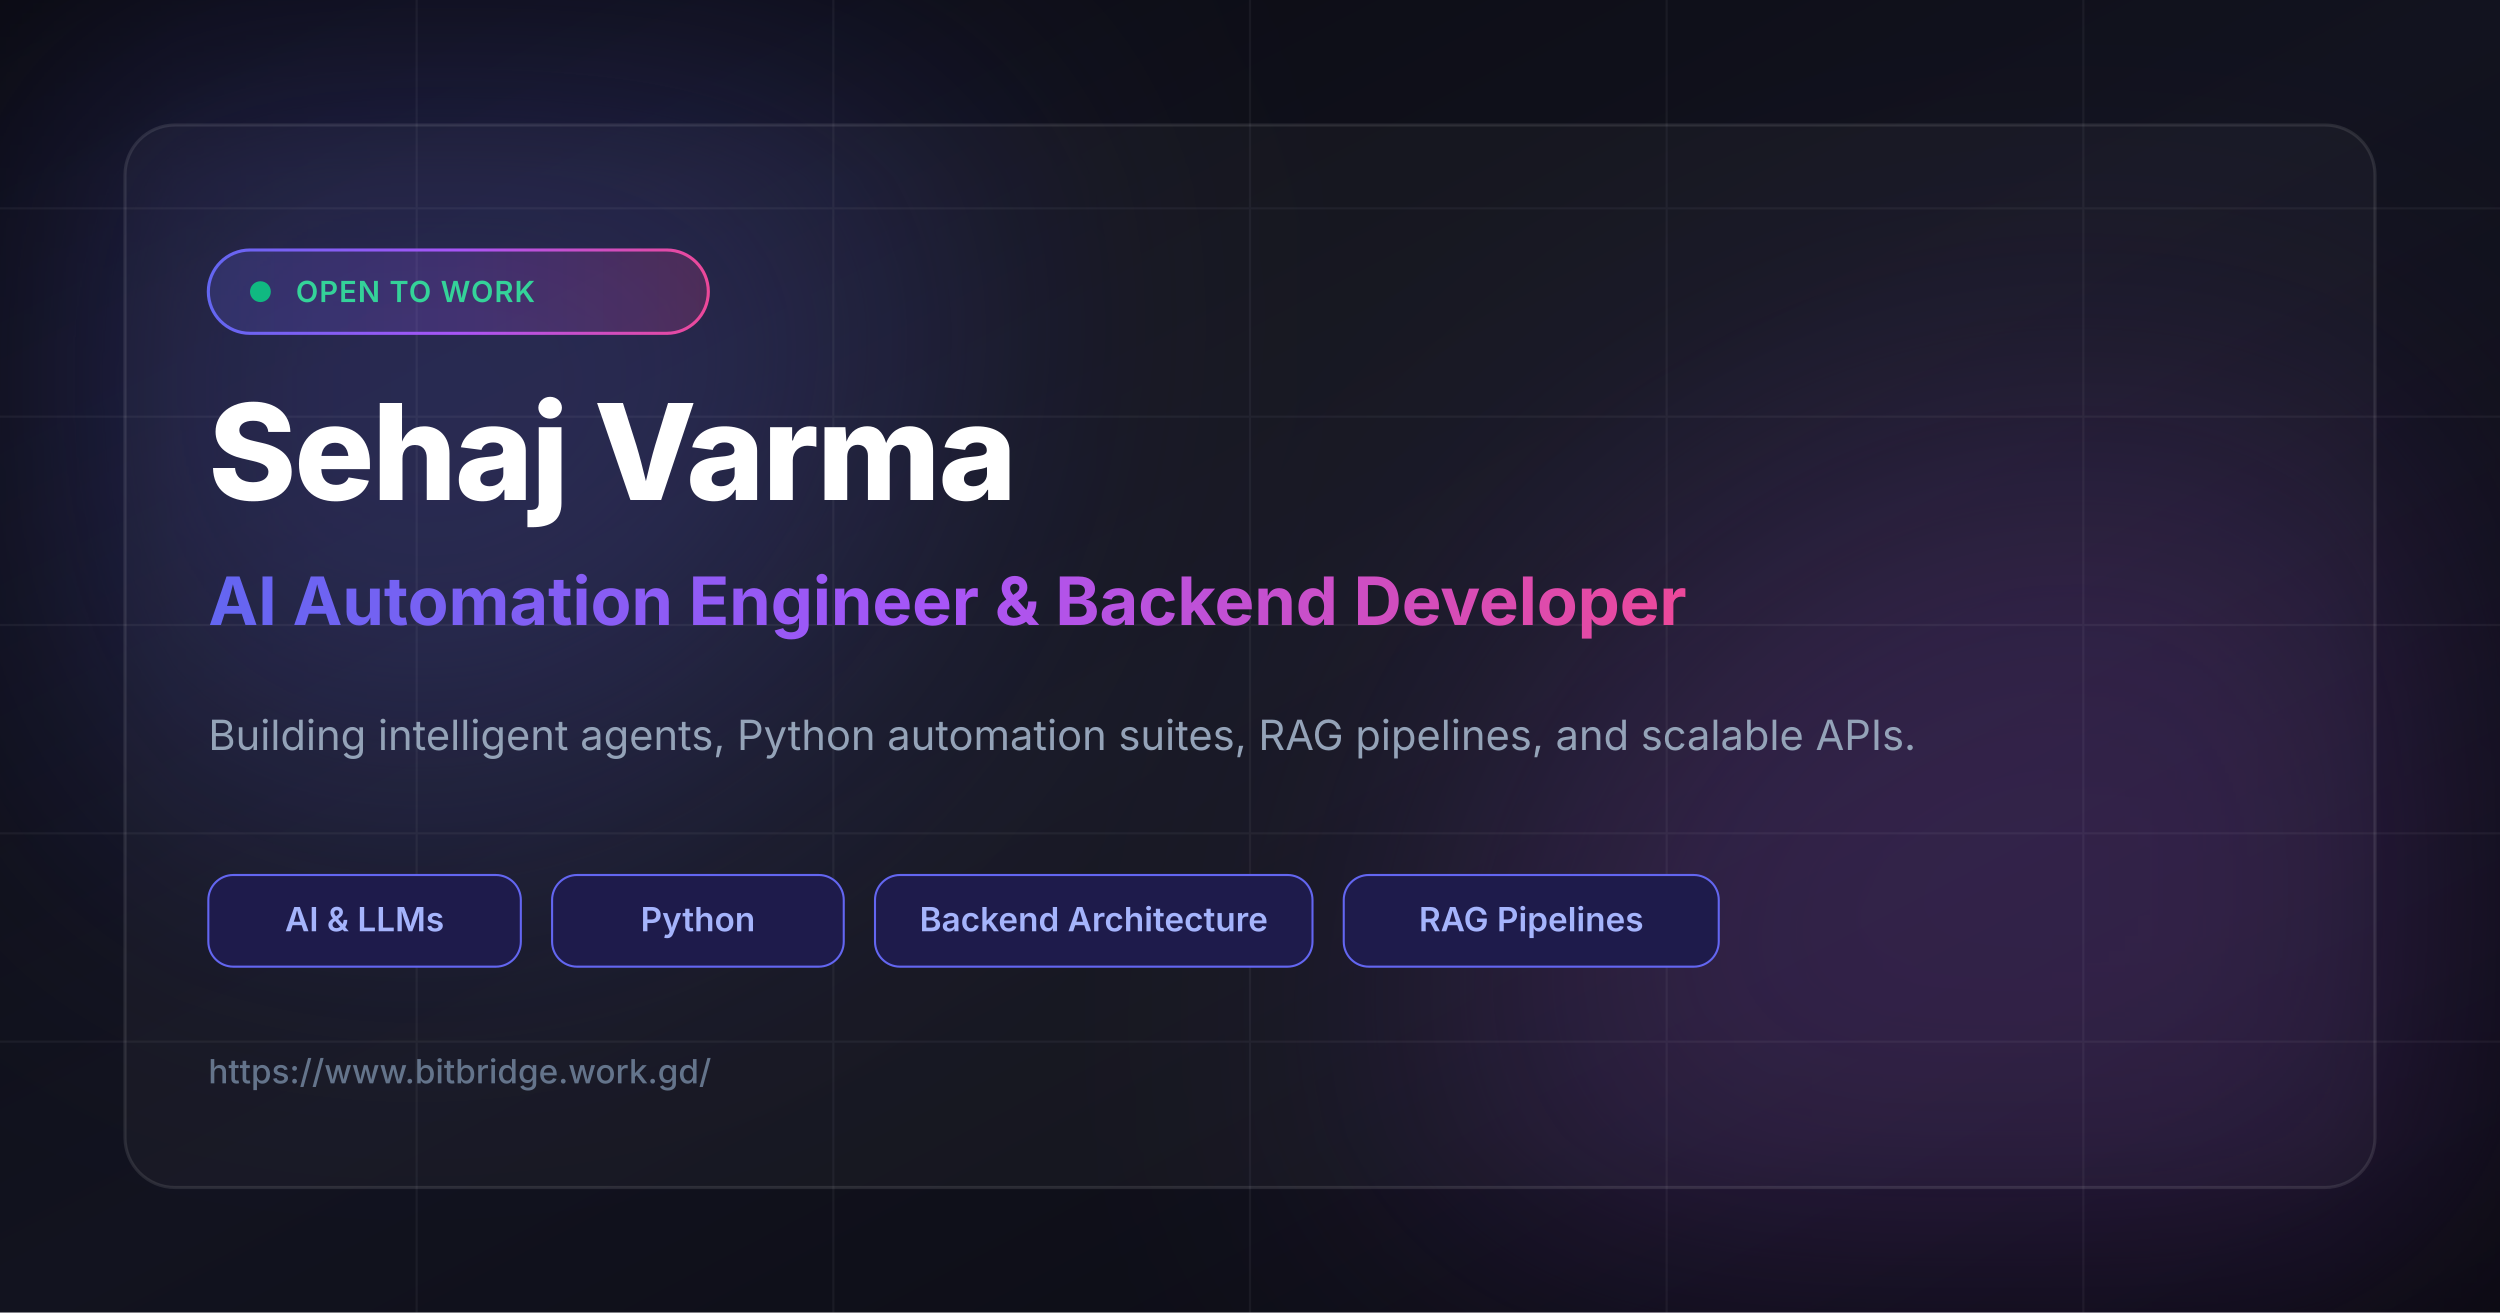
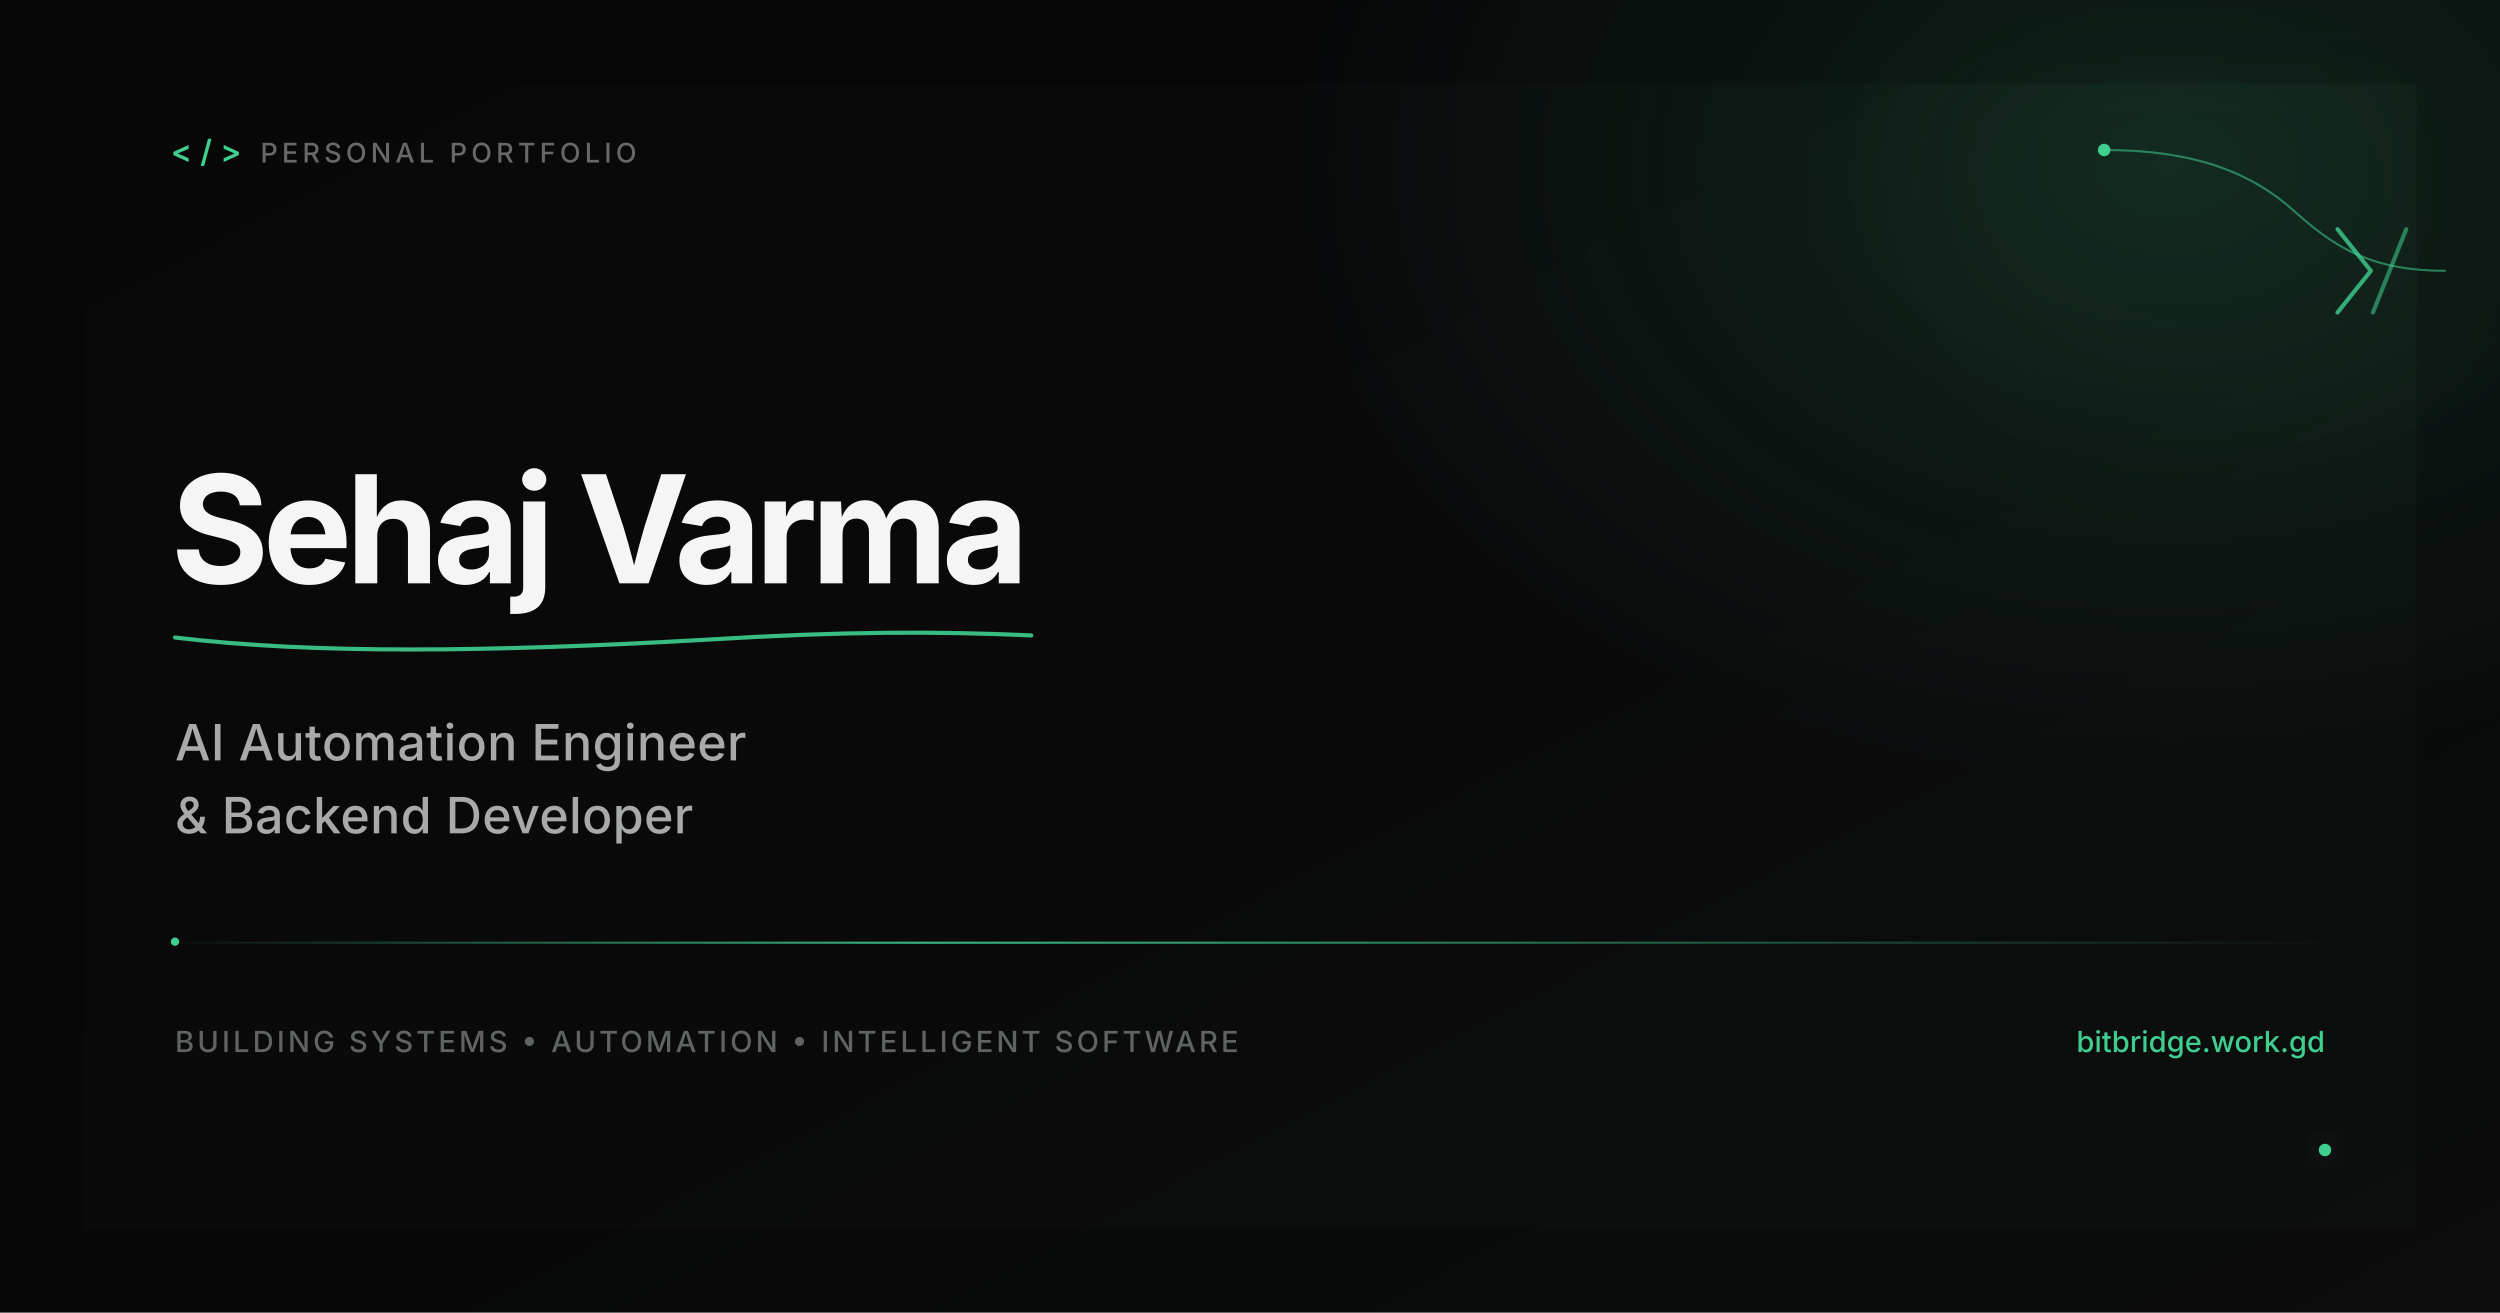
<svg xmlns="http://www.w3.org/2000/svg" viewBox="0 0 1200 630" width="1200" height="630">
  <defs>
-     <linearGradient id="bg" x1="0%" y1="0%" x2="100%" y2="100%">
-       <stop offset="0%" stop-color="#09090f" />
-       <stop offset="50%" stop-color="#12131f" />
-       <stop offset="100%" stop-color="#09090f" />
+     <linearGradient id="bg" x1="0" y1="0" x2="1" y2="1">
+       <stop offset="0%" stop-color="#080809" />
+       <stop offset="55%" stop-color="#0a0a0b" />
+       <stop offset="100%" stop-color="#0d0f0e" />
    </linearGradient>
-     <linearGradient id="primary-glow" x1="0%" y1="0%" x2="100%" y2="0%">
-       <stop offset="0%" stop-color="#6366f1" />
-       <stop offset="50%" stop-color="#a855f7" />
-       <stop offset="100%" stop-color="#ec4899" />
+     <linearGradient id="greenLine" x1="0" y1="0" x2="1" y2="0">
+       <stop offset="0%" stop-color="#3ecf8e" stop-opacity="0" />
+       <stop offset="35%" stop-color="#3ecf8e" stop-opacity=".9" />
+       <stop offset="100%" stop-color="#3ecf8e" stop-opacity="0" />
    </linearGradient>
-     <linearGradient id="accent-cyan" x1="0%" y1="0%" x2="100%" y2="100%">
-       <stop offset="0%" stop-color="#06b6d4" />
-       <stop offset="100%" stop-color="#3b82f6" />
-     </linearGradient>
-     <filter id="blur-orb" x="-50%" y="-50%" width="200%" height="200%">
-       <feGaussianBlur stdDeviation="90" />
+     <radialGradient id="greenGlow">
+       <stop offset="0%" stop-color="#3ecf8e" stop-opacity=".14" />
+       <stop offset="100%" stop-color="#3ecf8e" stop-opacity="0" />
+     </radialGradient>
+     <filter id="softGlow" x="-100%" y="-100%" width="300%" height="300%">
+       <feGaussianBlur stdDeviation="35" />
+     </filter>
+     <filter id="tinyGlow" x="-100%" y="-100%" width="300%" height="300%">
+       <feGaussianBlur stdDeviation="8" />
    </filter>
  </defs>
  <rect width="1200" height="630" fill="url(#bg)" />
-   <circle cx="200" cy="150" r="250" fill="#6366f1" opacity="0.25" filter="url(#blur-orb)" />
-   <circle cx="1000" cy="500" r="300" fill="#a855f7" opacity="0.2" filter="url(#blur-orb)" />
-   <g opacity="0.05" stroke="#ffffff" stroke-width="1">
-     <path d="M 0 100 L 1200 100 M 0 200 L 1200 200 M 0 300 L 1200 300 M 0 400 L 1200 400 M 0 500 L 1200 500" />
-     <path d="M 200 0 L 200 630 M 400 0 L 400 630 M 600 0 L 600 630 M 800 0 L 800 630 M 1000 0 L 1000 630" />
+   <ellipse cx="1040" cy="80" rx="420" ry="300" fill="url(#greenGlow)" />
+   <ellipse cx="1060" cy="90" rx="150" ry="120" fill="#3ecf8e" opacity=".035" filter="url(#softGlow)" />
+   <rect width="1200" height="630" fill="none" stroke="#000000" stroke-width="80" opacity=".18" />
+   <g transform="translate(1010 72)">
+     <circle cx="0" cy="0" r="3" fill="#3ecf8e" />
+     <path d="M 0 0          C 42 0, 70 10, 92 30          C 112 48, 130 58, 164 58" fill="none" stroke="#3ecf8e" stroke-width="1" opacity=".55" />
+     <path d="M 112 38 L 128 58 L 112 78" fill="none" stroke="#3ecf8e" stroke-width="2" stroke-linecap="round" stroke-linejoin="round" opacity=".8" />
+     <path d="M 145 38 L 129 78" fill="none" stroke="#3ecf8e" stroke-width="2" stroke-linecap="round" opacity=".55" />
  </g>
-   <rect x="60" y="60" width="1080" height="510" rx="24" fill="#ffffff" fill-opacity="0.03" stroke="#ffffff" stroke-opacity="0.1" stroke-width="1.5" />
-   <g transform="translate(100, 120)">
-     <rect width="240" height="40" rx="20" fill="url(#primary-glow)" opacity="0.2" />
-     <rect width="240" height="40" rx="20" stroke="url(#primary-glow)" stroke-width="1.5" fill="none" />
-     <circle cx="25" cy="20" r="5" fill="#10b981" />
-     <text x="42" y="25" font-family="'Inter', sans-serif" font-size="14" font-weight="600" fill="#34d399" letter-spacing="0.5">OPEN TO WORK</text>
-   </g>
-   <text x="100" y="240" font-family="'Manrope', 'Inter', sans-serif" font-size="64" font-weight="800" fill="#ffffff" letter-spacing="-1">
+   <text x="82" y="78" font-family="Inter, Helvetica, Arial, sans-serif" font-size="15" font-weight="600" letter-spacing="4" fill="#3ecf8e">
+     &lt;/&gt;
+   </text>
+   <text x="125" y="78" font-family="Inter, Helvetica, Arial, sans-serif" font-size="13" font-weight="500" letter-spacing="2" fill="#666968">
+     PERSONAL PORTFOLIO
+   </text>
+   <text x="82" y="280" font-family="Inter, Helvetica, Arial, sans-serif" font-size="72" font-weight="700" letter-spacing="-3" fill="#f4f5f4">
    Sehaj Varma
  </text>
-   <text x="100" y="300" font-family="'Inter', sans-serif" font-size="32" font-weight="700" fill="url(#primary-glow)">
-     AI Automation Engineer &amp; Backend Developer
+   <path d="M 84 306        C 150 314, 235 313, 340 307        C 405 303, 450 303, 495 305" fill="none" stroke="#3ecf8e" stroke-width="2" stroke-linecap="round" opacity=".9" />
+   <text x="84" y="365" font-family="Inter, Helvetica, Arial, sans-serif" font-size="24" font-weight="500" letter-spacing=".2" fill="#a7aaa8">
+     AI Automation Engineer
  </text>
-   <text x="100" y="360" font-family="'Inter', sans-serif" font-size="20" font-weight="400" fill="#94a3b8" width="800">
-     Building intelligent agents, Python automation suites, RAG pipelines, and scalable APIs.
+   <text x="84" y="400" font-family="Inter, Helvetica, Arial, sans-serif" font-size="24" font-weight="500" letter-spacing=".2" fill="#a7aaa8">
+     &amp; Backend Developer
  </text>
-   <g transform="translate(100, 420)">
-     <g transform="translate(0, 0)">
-       <rect width="150" height="44" rx="12" fill="#1e1b4b" stroke="#6366f1" stroke-width="1" />
-       <text x="75" y="27" font-family="'Inter', sans-serif" font-size="16" font-weight="600" fill="#a5b4fc" text-anchor="middle">AI &amp; LLMs</text>
-     </g>
-     <g transform="translate(165, 0)">
-       <rect width="140" height="44" rx="12" fill="#1e1b4b" stroke="#6366f1" stroke-width="1" />
-       <text x="70" y="27" font-family="'Inter', sans-serif" font-size="16" font-weight="600" fill="#a5b4fc" text-anchor="middle">Python</text>
-     </g>
-     <g transform="translate(320, 0)">
-       <rect width="210" height="44" rx="12" fill="#1e1b4b" stroke="#6366f1" stroke-width="1" />
-       <text x="105" y="27" font-family="'Inter', sans-serif" font-size="16" font-weight="600" fill="#a5b4fc" text-anchor="middle">Backend Architecture</text>
-     </g>
-     <g transform="translate(545, 0)">
-       <rect width="180" height="44" rx="12" fill="#1e1b4b" stroke="#6366f1" stroke-width="1" />
-       <text x="90" y="27" font-family="'Inter', sans-serif" font-size="16" font-weight="600" fill="#a5b4fc" text-anchor="middle">RAG Pipelines</text>
-     </g>
-   </g>
-   <g transform="translate(100, 520)">
-     <text x="0" y="0" font-family="'Inter', sans-serif" font-size="16" font-weight="500" fill="#64748b">
-       https://www.bitbridge.work.gd/
-     </text>
-   </g>
+   <rect x="84" y="452" width="1032" height="1" fill="url(#greenLine)" />
+   <circle cx="84" cy="452" r="2" fill="#3ecf8e" />
+   <text x="84" y="505" font-family="Inter, Helvetica, Arial, sans-serif" font-size="14" font-weight="500" letter-spacing="1.5" fill="#5f6361">
+     BUILDING SYSTEMS • AUTOMATION • INTELLIGENT SOFTWARE
+   </text>
+   <text x="1116" y="505" text-anchor="end" font-family="Inter, Helvetica, Arial, sans-serif" font-size="14" font-weight="500" fill="#3ecf8e">
+     bitbridge.work.gd
+   </text>
+   <circle cx="1116" cy="552" r="3" fill="#3ecf8e" />
+   <circle cx="1116" cy="552" r="3" fill="#3ecf8e" opacity=".25" filter="url(#tinyGlow)" />
</svg>
